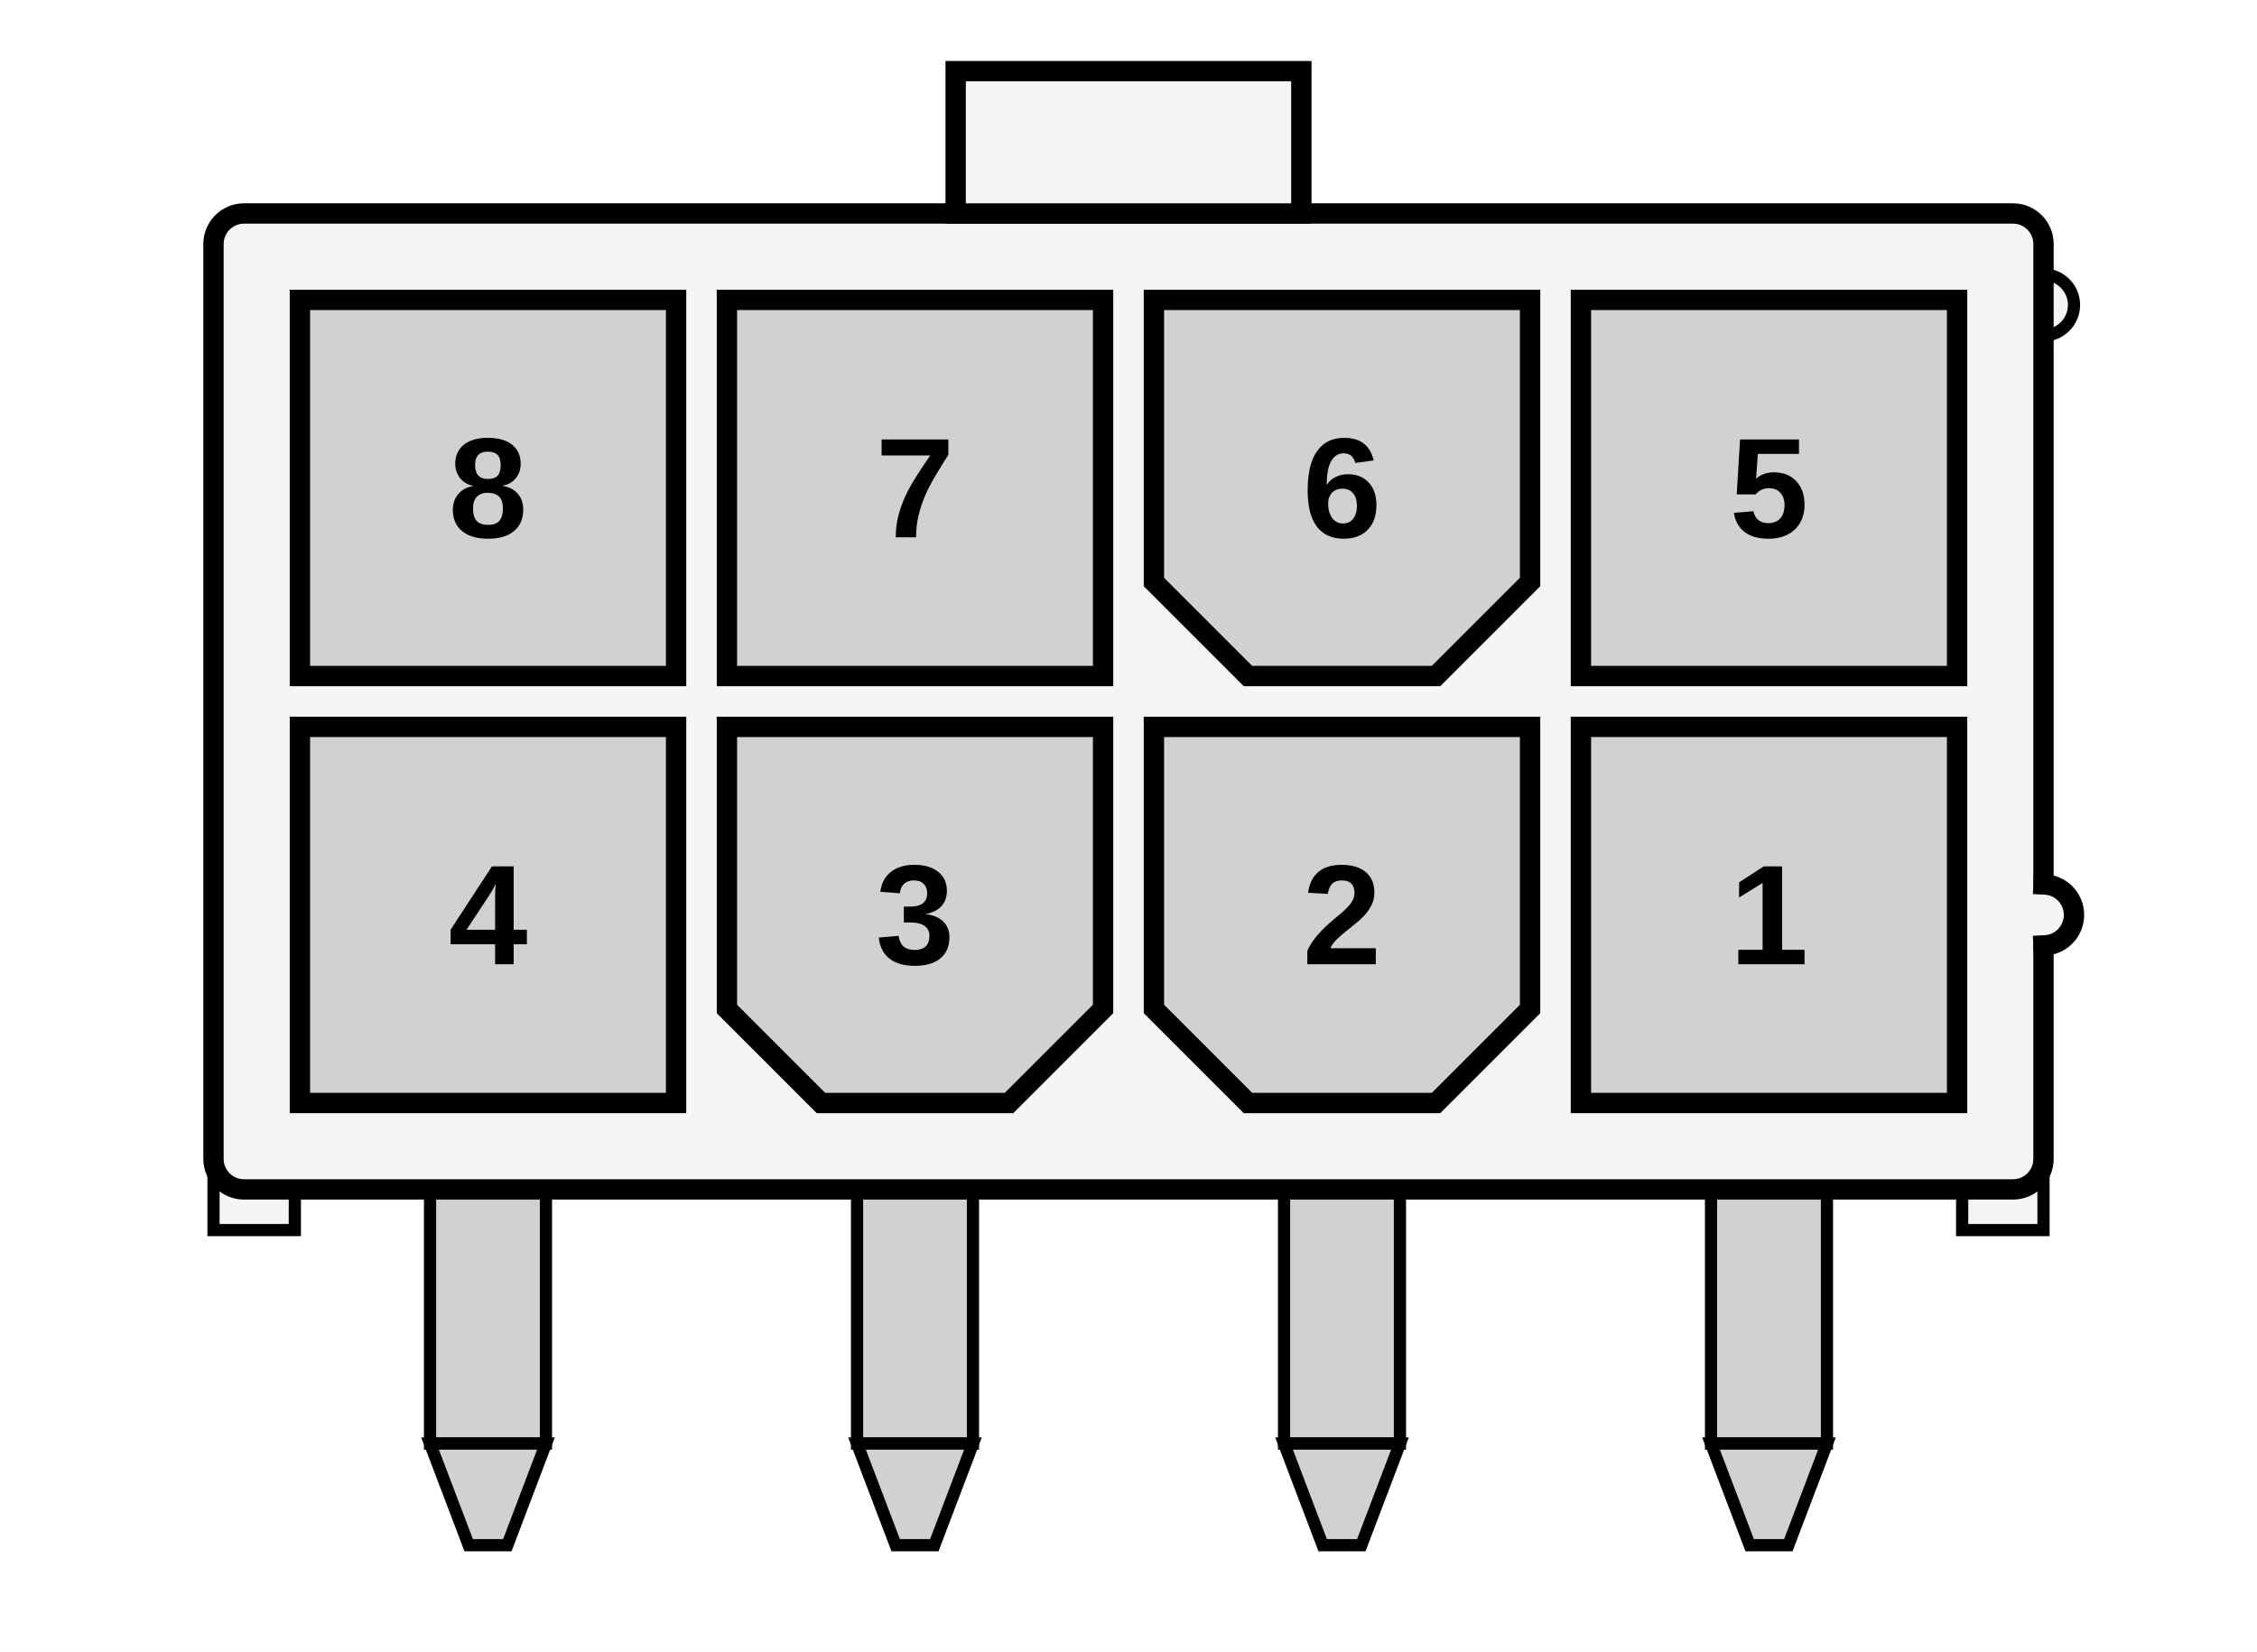
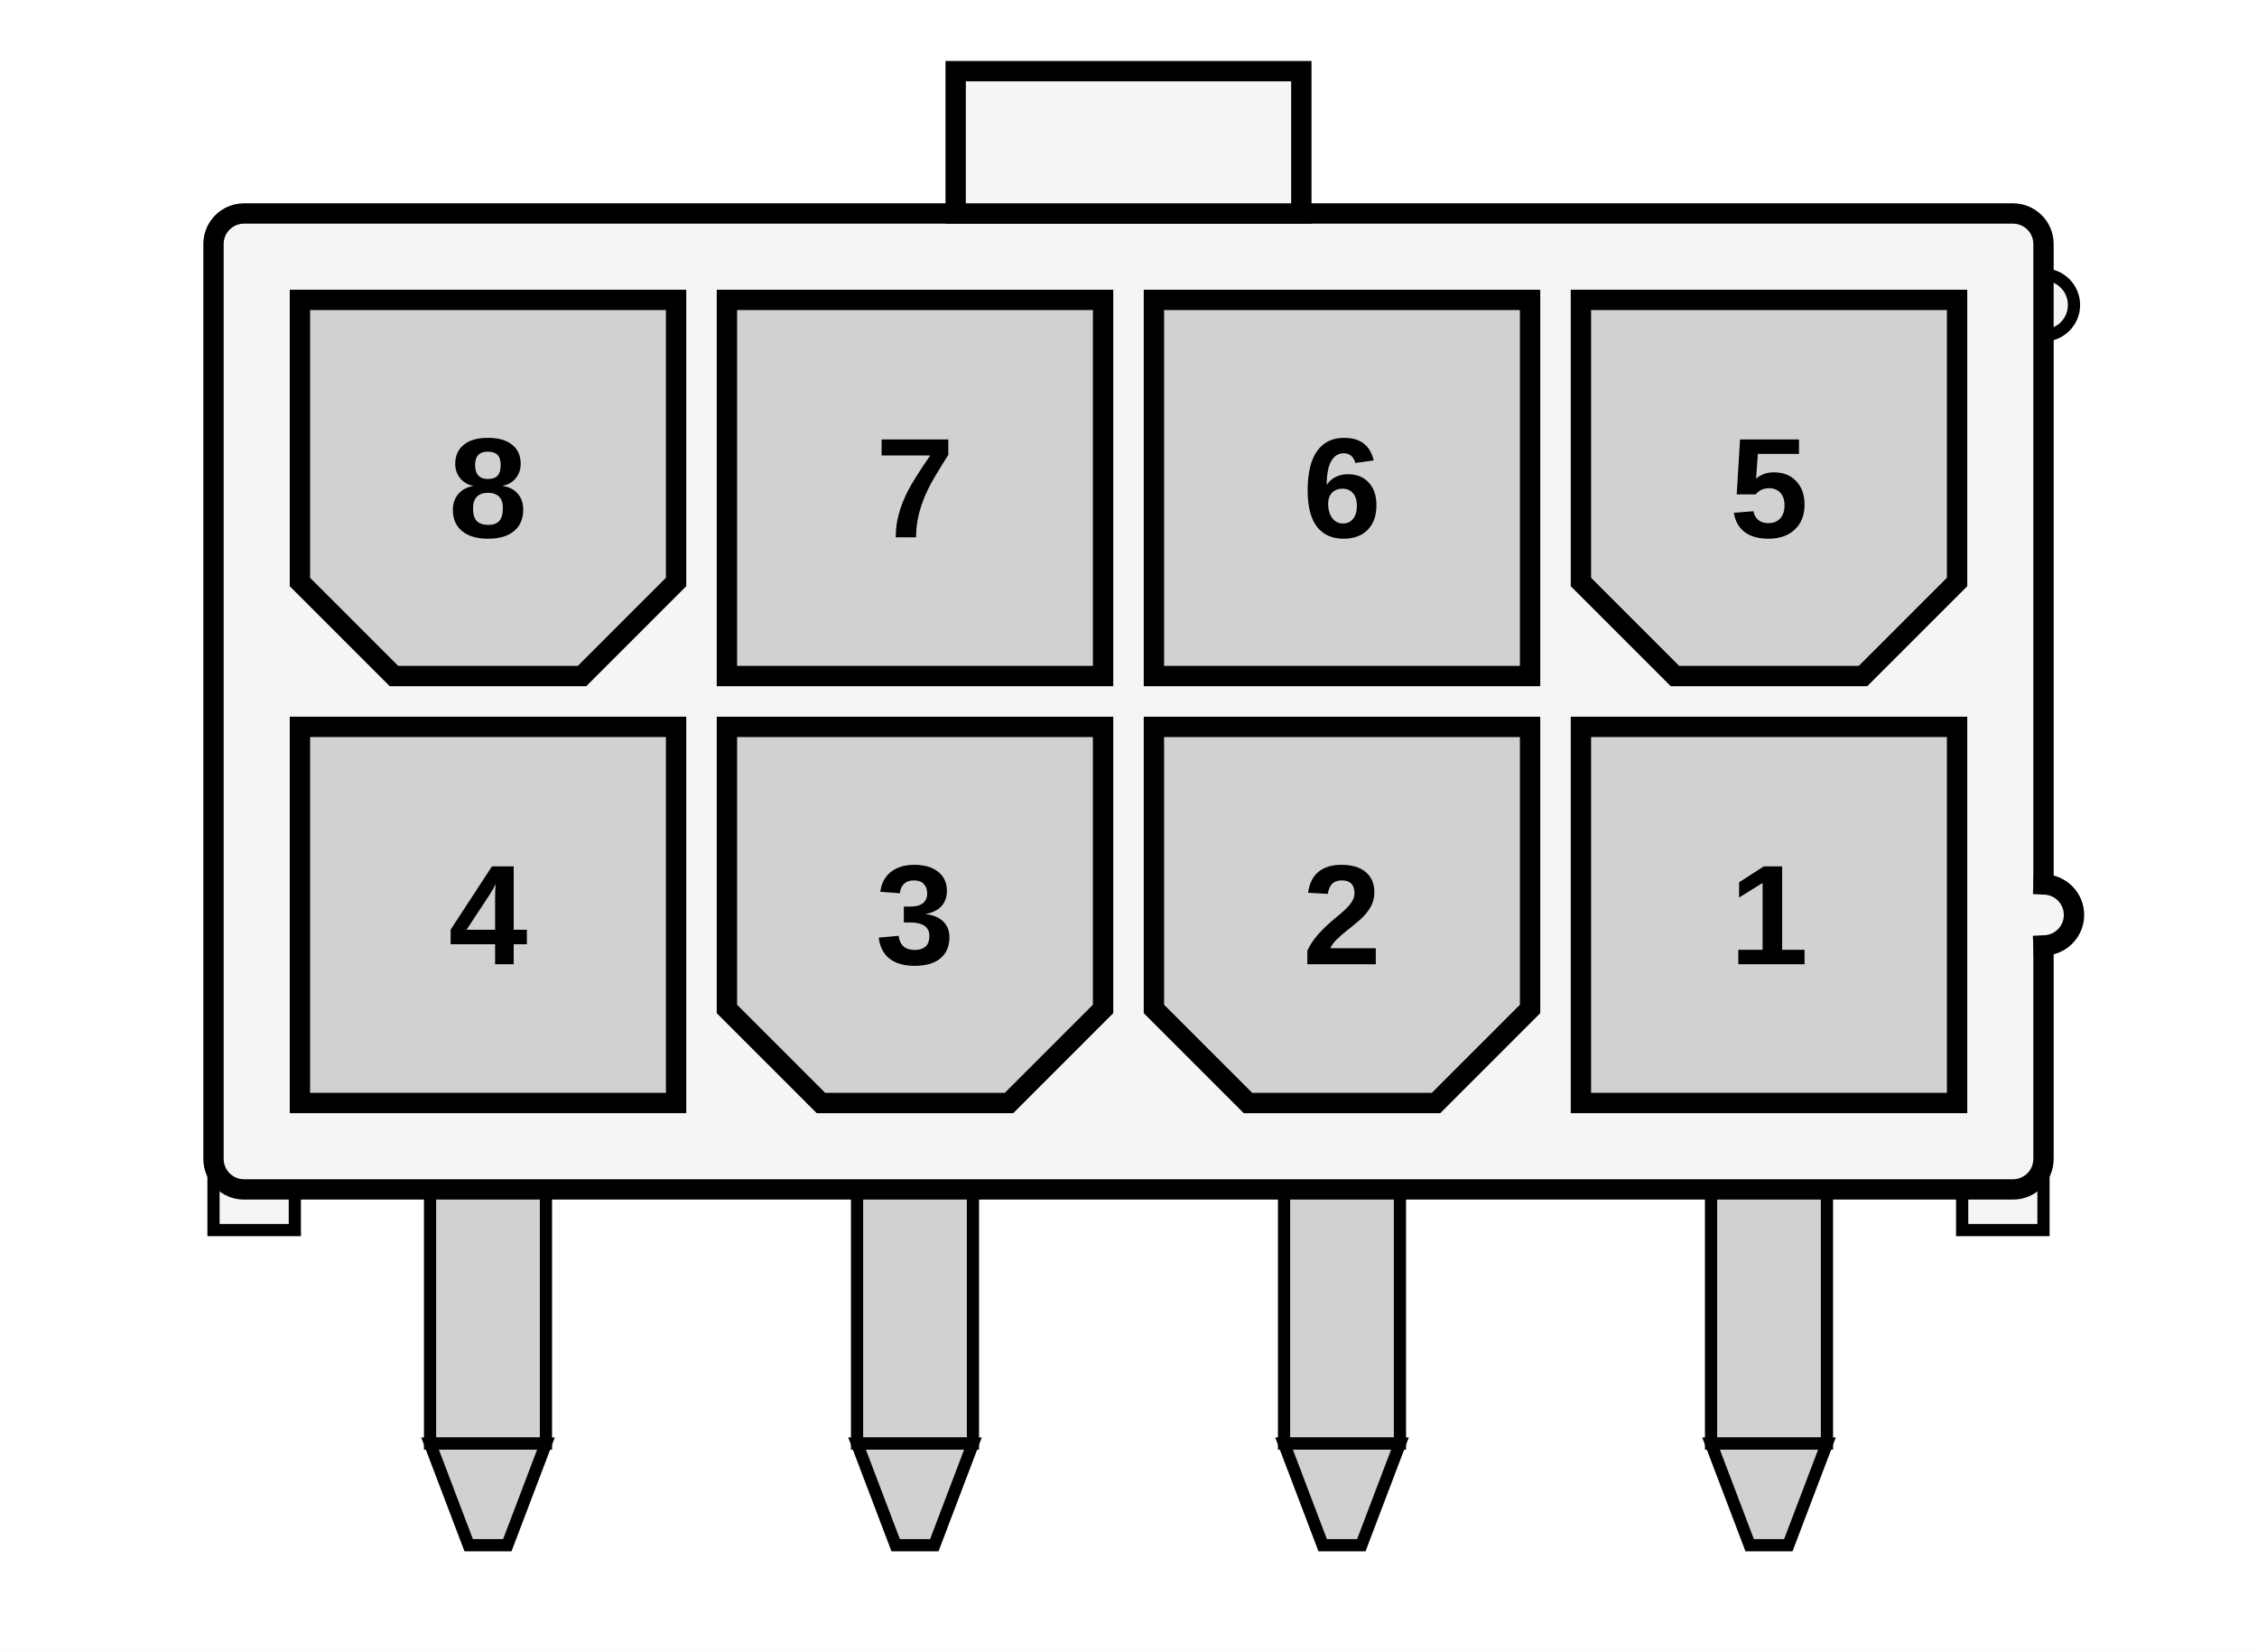
- <svg xmlns="http://www.w3.org/2000/svg" width="444.0" height="325.0" viewBox="0 0 222.0 162.5">
+ <svg xmlns="http://www.w3.org/2000/svg" width="2220.0" height="1625.0" viewBox="0 0 222.0 162.5">
  <defs>
</defs>
  <rect x="0" y="0" width="222.0" height="162.5" stroke="None" stroke-width="0" fill="#ffffff" />
  <rect x="21.0" y="113.0" width="8" height="8" stroke="black" stroke-width="1.2" fill="#f5f5f5" />
  <rect x="193.0" y="113.0" width="8" height="8" stroke="black" stroke-width="1.2" fill="#f5f5f5" />
  <circle cx="201.0" cy="30.0" r="3.0" stroke-dasharray="9.425 9.425" stroke-dashoffset="-14.137" stroke="black" stroke-width="1.2" fill="#f5f5f5" />
  <rect x="168.3" y="117.0" width="11.4" height="25" stroke="black" stroke-width="1.2" fill="#d1d1d1" />
  <path d="M168.3,142.0 L179.7,142.0 L175.9,152.0 L172.1,152.0 L168.3,142.0 Z" stroke="black" stroke-width="1.2" fill="#d1d1d1" />
  <rect x="126.3" y="117.0" width="11.4" height="25" stroke="black" stroke-width="1.2" fill="#d1d1d1" />
  <path d="M126.3,142.0 L137.7,142.0 L133.9,152.0 L130.1,152.0 L126.3,142.0 Z" stroke="black" stroke-width="1.2" fill="#d1d1d1" />
  <rect x="84.3" y="117.0" width="11.4" height="25" stroke="black" stroke-width="1.2" fill="#d1d1d1" />
  <path d="M84.3,142.0 L95.7,142.0 L91.9,152.0 L88.1,152.0 L84.3,142.0 Z" stroke="black" stroke-width="1.2" fill="#d1d1d1" />
  <rect x="42.3" y="117.0" width="11.4" height="25" stroke="black" stroke-width="1.2" fill="#d1d1d1" />
  <path d="M42.3,142.0 L53.7,142.0 L49.9,152.0 L46.1,152.0 L42.3,142.0 Z" stroke="black" stroke-width="1.2" fill="#d1d1d1" />
  <rect x="21.0" y="21.0" width="180.0" height="96" stroke="black" stroke-width="2" fill="#f5f5f5" rx="3.0" />
  <circle cx="201.0" cy="90.0" r="3.0" stroke-dasharray="9.425 9.425" stroke-dashoffset="-14.137" stroke="black" stroke-width="2" stroke-linecap="square" fill="#f5f5f5" />
  <rect x="155.5" y="71.5" width="37" height="37" stroke="black" stroke-width="2" fill="#d1d1d1" />
  <text x="174.0" y="90.0" font-size="14" font-family="arial" font-weight="bold" text-anchor="middle" dominant-baseline="central">1</text>
  <path d="M113.5,71.5 L150.5,71.5 L150.5,99.25 L141.25,108.5 L122.75,108.5 L113.5,99.25 L113.5,71.5 Z" stroke="black" stroke-width="2" fill="#d1d1d1" />
  <text x="132.0" y="90.0" font-size="14" font-family="arial" font-weight="bold" text-anchor="middle" dominant-baseline="central">2</text>
  <path d="M71.5,71.5 L108.5,71.5 L108.5,99.25 L99.25,108.5 L80.75,108.5 L71.5,99.25 L71.5,71.5 Z" stroke="black" stroke-width="2" fill="#d1d1d1" />
  <text x="90.0" y="90.0" font-size="14" font-family="arial" font-weight="bold" text-anchor="middle" dominant-baseline="central">3</text>
  <rect x="29.5" y="71.5" width="37" height="37" stroke="black" stroke-width="2" fill="#d1d1d1" />
  <text x="48.0" y="90.0" font-size="14" font-family="arial" font-weight="bold" text-anchor="middle" dominant-baseline="central">4</text>
-   <rect x="155.5" y="29.5" width="37" height="37" stroke="black" stroke-width="2" fill="#d1d1d1" />
+   <path d="M155.5,29.5 L192.5,29.5 L192.5,57.25 L183.25,66.5 L164.75,66.5 L155.5,57.25 L155.5,29.5 Z" stroke="black" stroke-width="2" fill="#d1d1d1" />
  <text x="174.0" y="48.0" font-size="14" font-family="arial" font-weight="bold" text-anchor="middle" dominant-baseline="central">5</text>
-   <path d="M113.5,29.5 L150.5,29.5 L150.5,57.25 L141.25,66.5 L122.75,66.5 L113.5,57.25 L113.5,29.5 Z" stroke="black" stroke-width="2" fill="#d1d1d1" />
+   <rect x="113.5" y="29.5" width="37" height="37" stroke="black" stroke-width="2" fill="#d1d1d1" />
  <text x="132.0" y="48.0" font-size="14" font-family="arial" font-weight="bold" text-anchor="middle" dominant-baseline="central">6</text>
  <rect x="71.5" y="29.5" width="37" height="37" stroke="black" stroke-width="2" fill="#d1d1d1" />
  <text x="90.0" y="48.0" font-size="14" font-family="arial" font-weight="bold" text-anchor="middle" dominant-baseline="central">7</text>
-   <rect x="29.5" y="29.5" width="37" height="37" stroke="black" stroke-width="2" fill="#d1d1d1" />
+   <path d="M29.5,29.5 L66.5,29.5 L66.5,57.25 L57.25,66.5 L38.75,66.5 L29.5,57.25 L29.5,29.5 Z" stroke="black" stroke-width="2" fill="#d1d1d1" />
  <text x="48.0" y="48.0" font-size="14" font-family="arial" font-weight="bold" text-anchor="middle" dominant-baseline="central">8</text>
  <rect x="94.0" y="7.0" width="34" height="14" stroke="black" stroke-width="2" fill="#f5f5f5" />
</svg>
